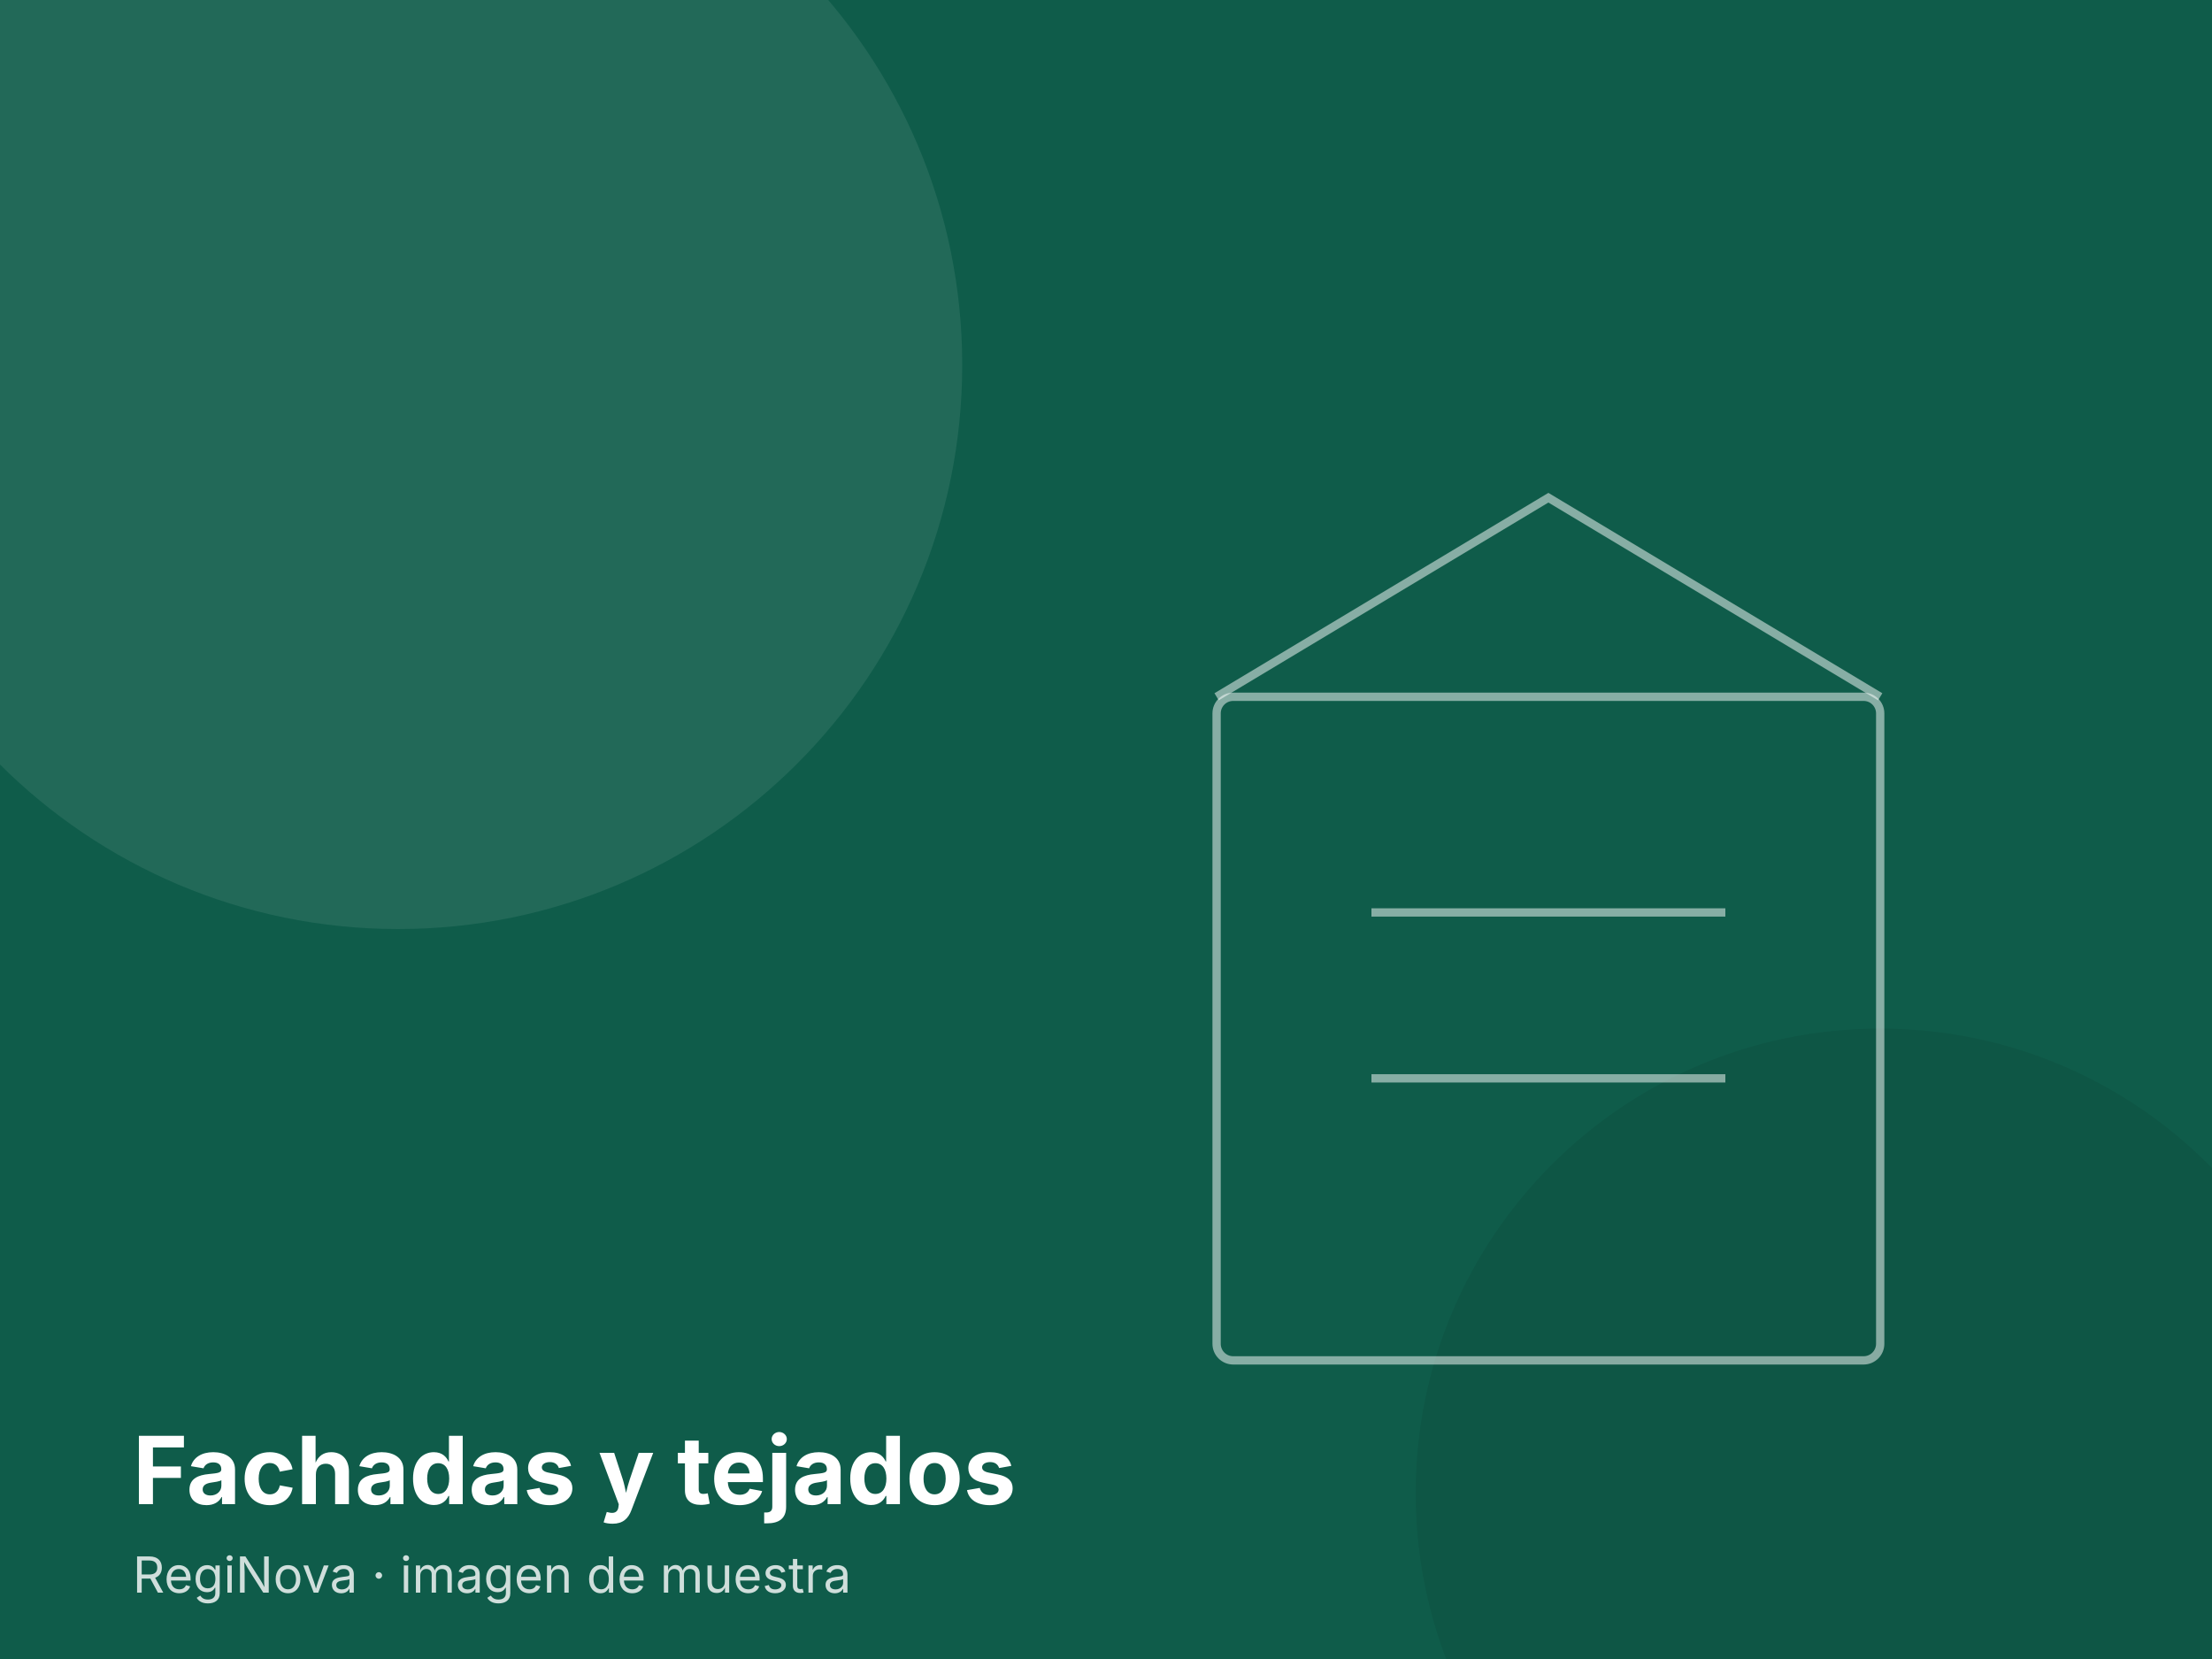
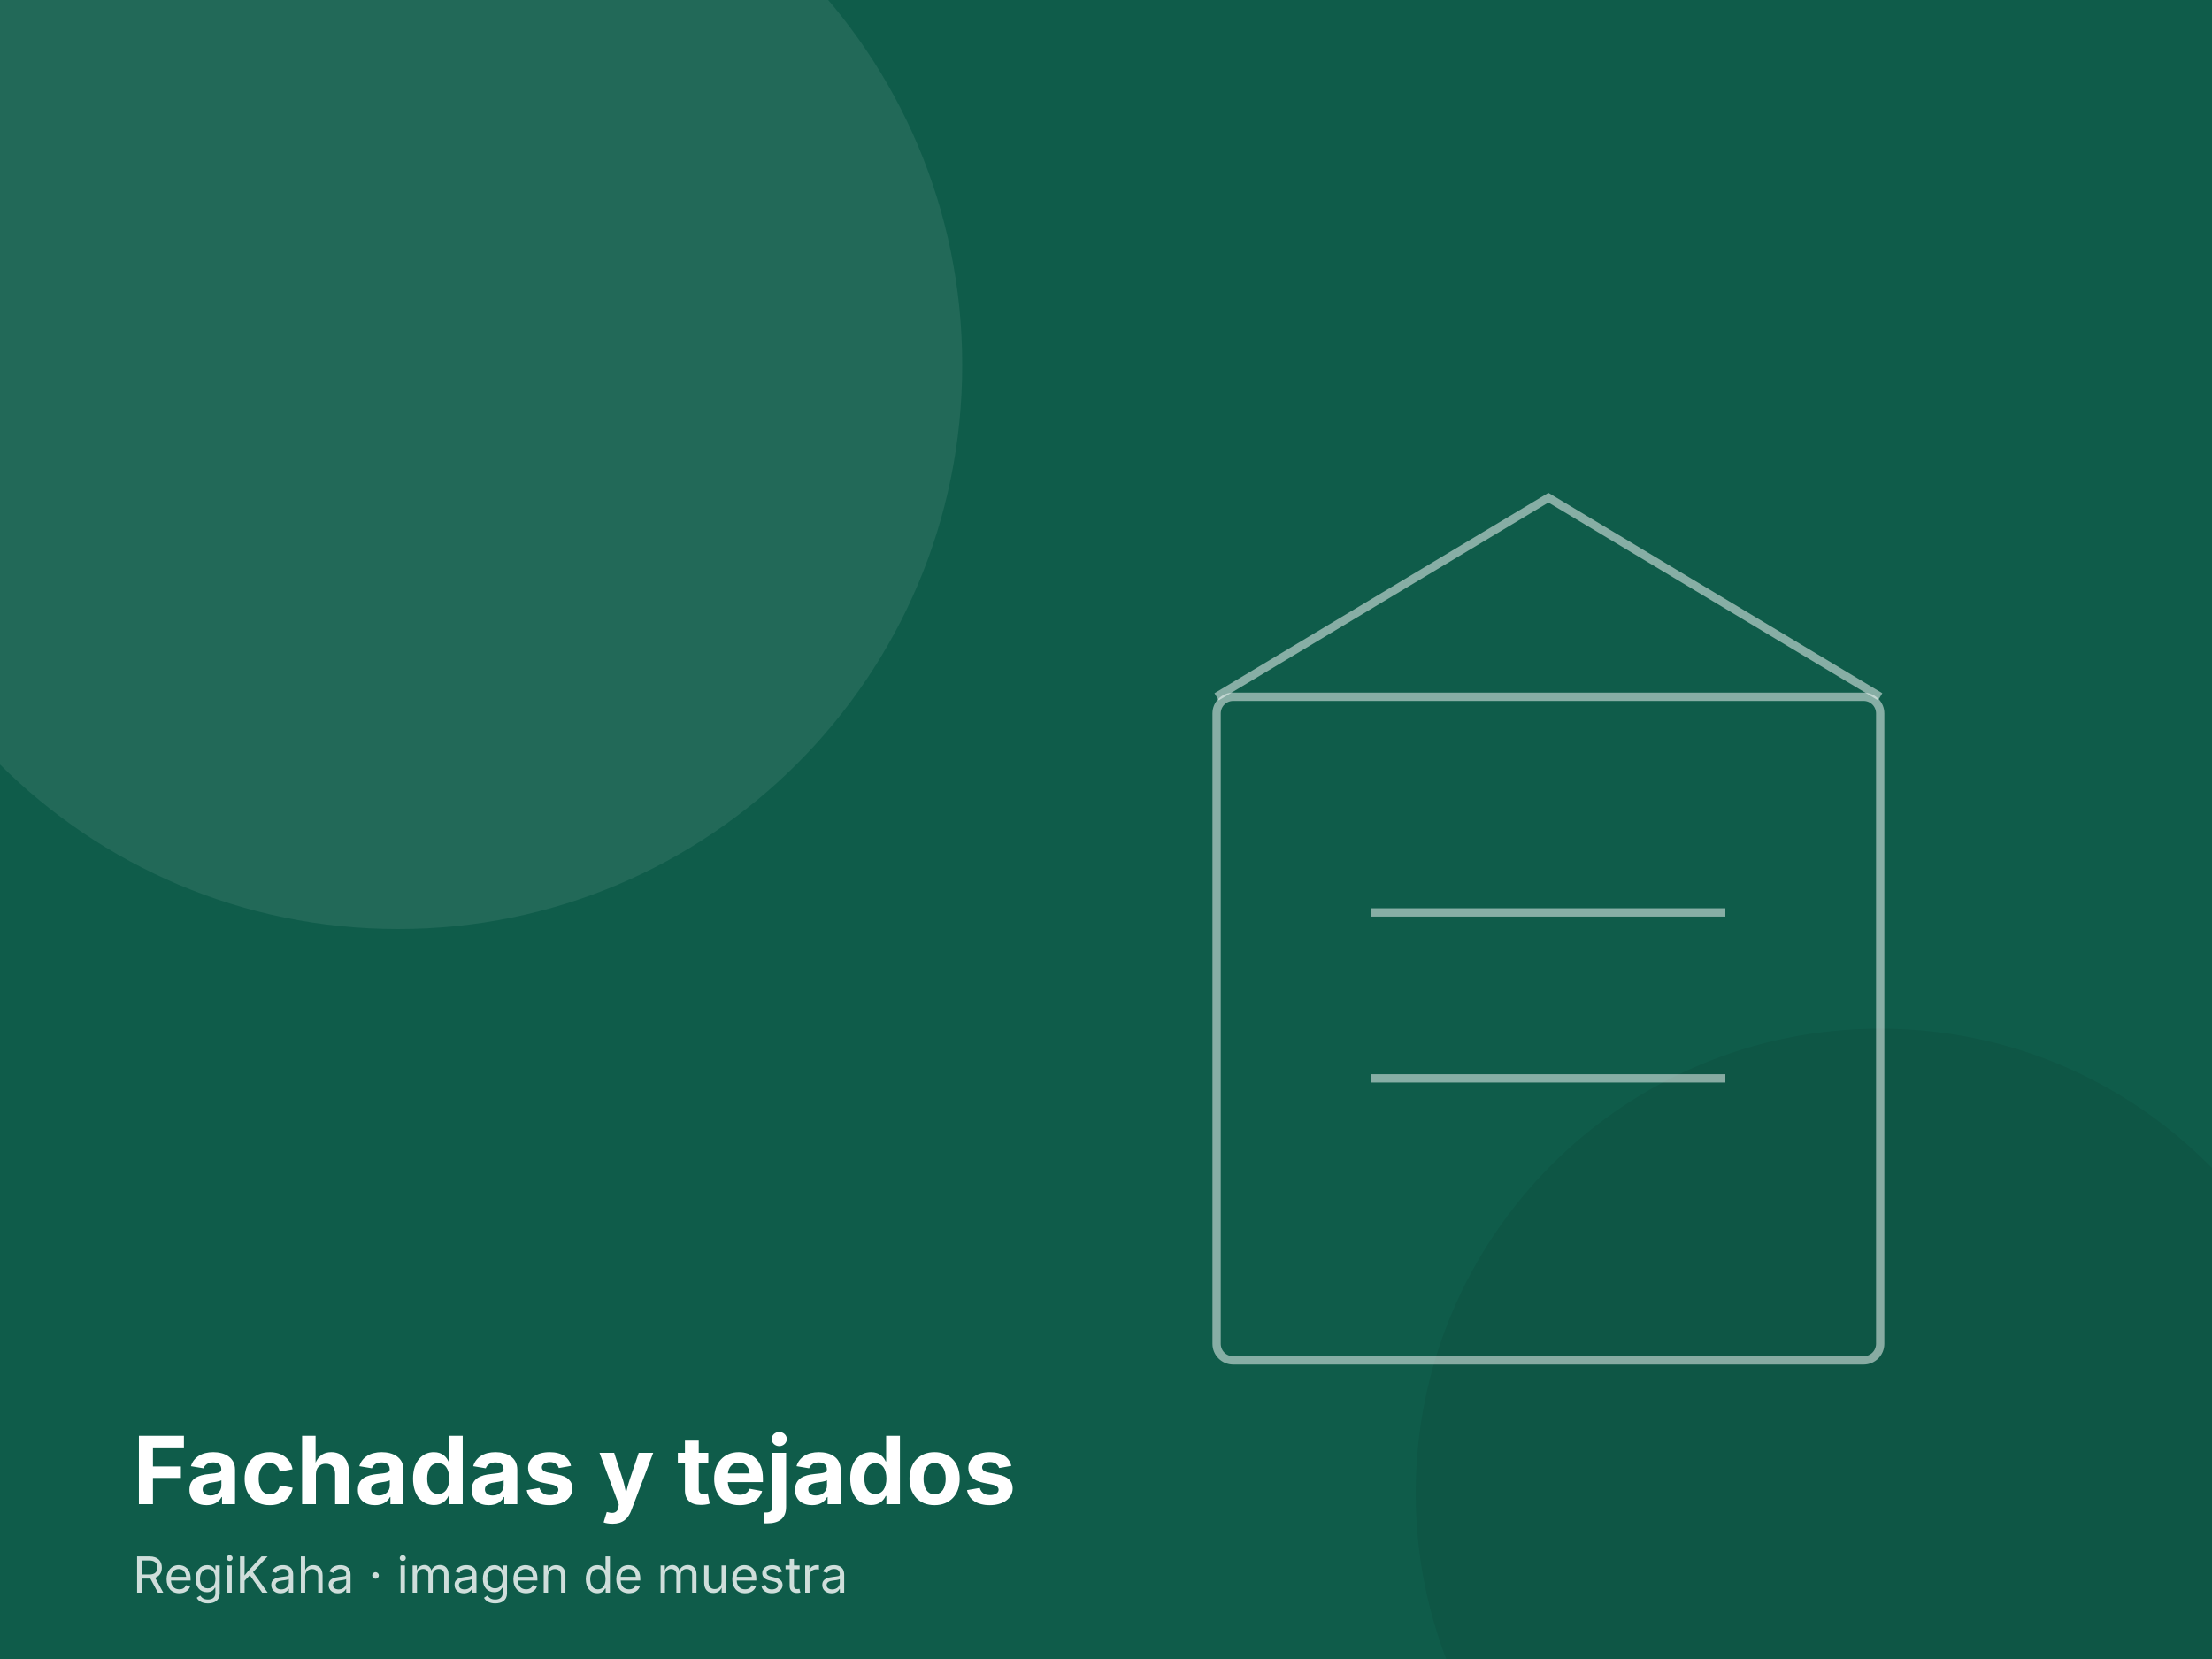
<svg xmlns="http://www.w3.org/2000/svg" width="800" height="600" viewBox="0 0 800 600">
  <defs>
    <linearGradient id="cg" gradientTransform="rotate(231)">
      <stop offset="0" stop-color="#0F5C4A" />
      <stop offset="0.55" stop-color="#198C68" />
      <stop offset="1" stop-color="#2AB673" />
    </linearGradient>
  </defs>
  <rect width="800" height="600" fill="url(#cg)" />
  <circle cx="144" cy="132" r="204" fill="rgba(255,255,255,0.08)" />
  <circle cx="680" cy="540" r="168" fill="rgba(0,0,0,0.07)" />
  <g stroke="rgba(255,255,255,0.5)" stroke-width="3" fill="none">
    <rect x="440" y="252" width="240" height="240" rx="6" />
    <path d="M440 252 L560 180 L680 252" />
    <line x1="496" y1="330" x2="624" y2="330" />
    <line x1="496" y1="390" x2="624" y2="390" />
  </g>
  <text x="48" y="544" font-family="Inter, sans-serif" font-size="34" font-weight="700" fill="#fff">Fachadas y tejados</text>
-   <text x="48" y="576" font-family="Inter, sans-serif" font-size="18" fill="rgba(255,255,255,0.8)">RegiNova · imagen de muestra</text>
+   <text x="48" y="576" font-family="Inter, sans-serif" font-size="18" fill="rgba(255,255,255,0.8)">RegiKaha · imagen de muestra</text>
</svg>
